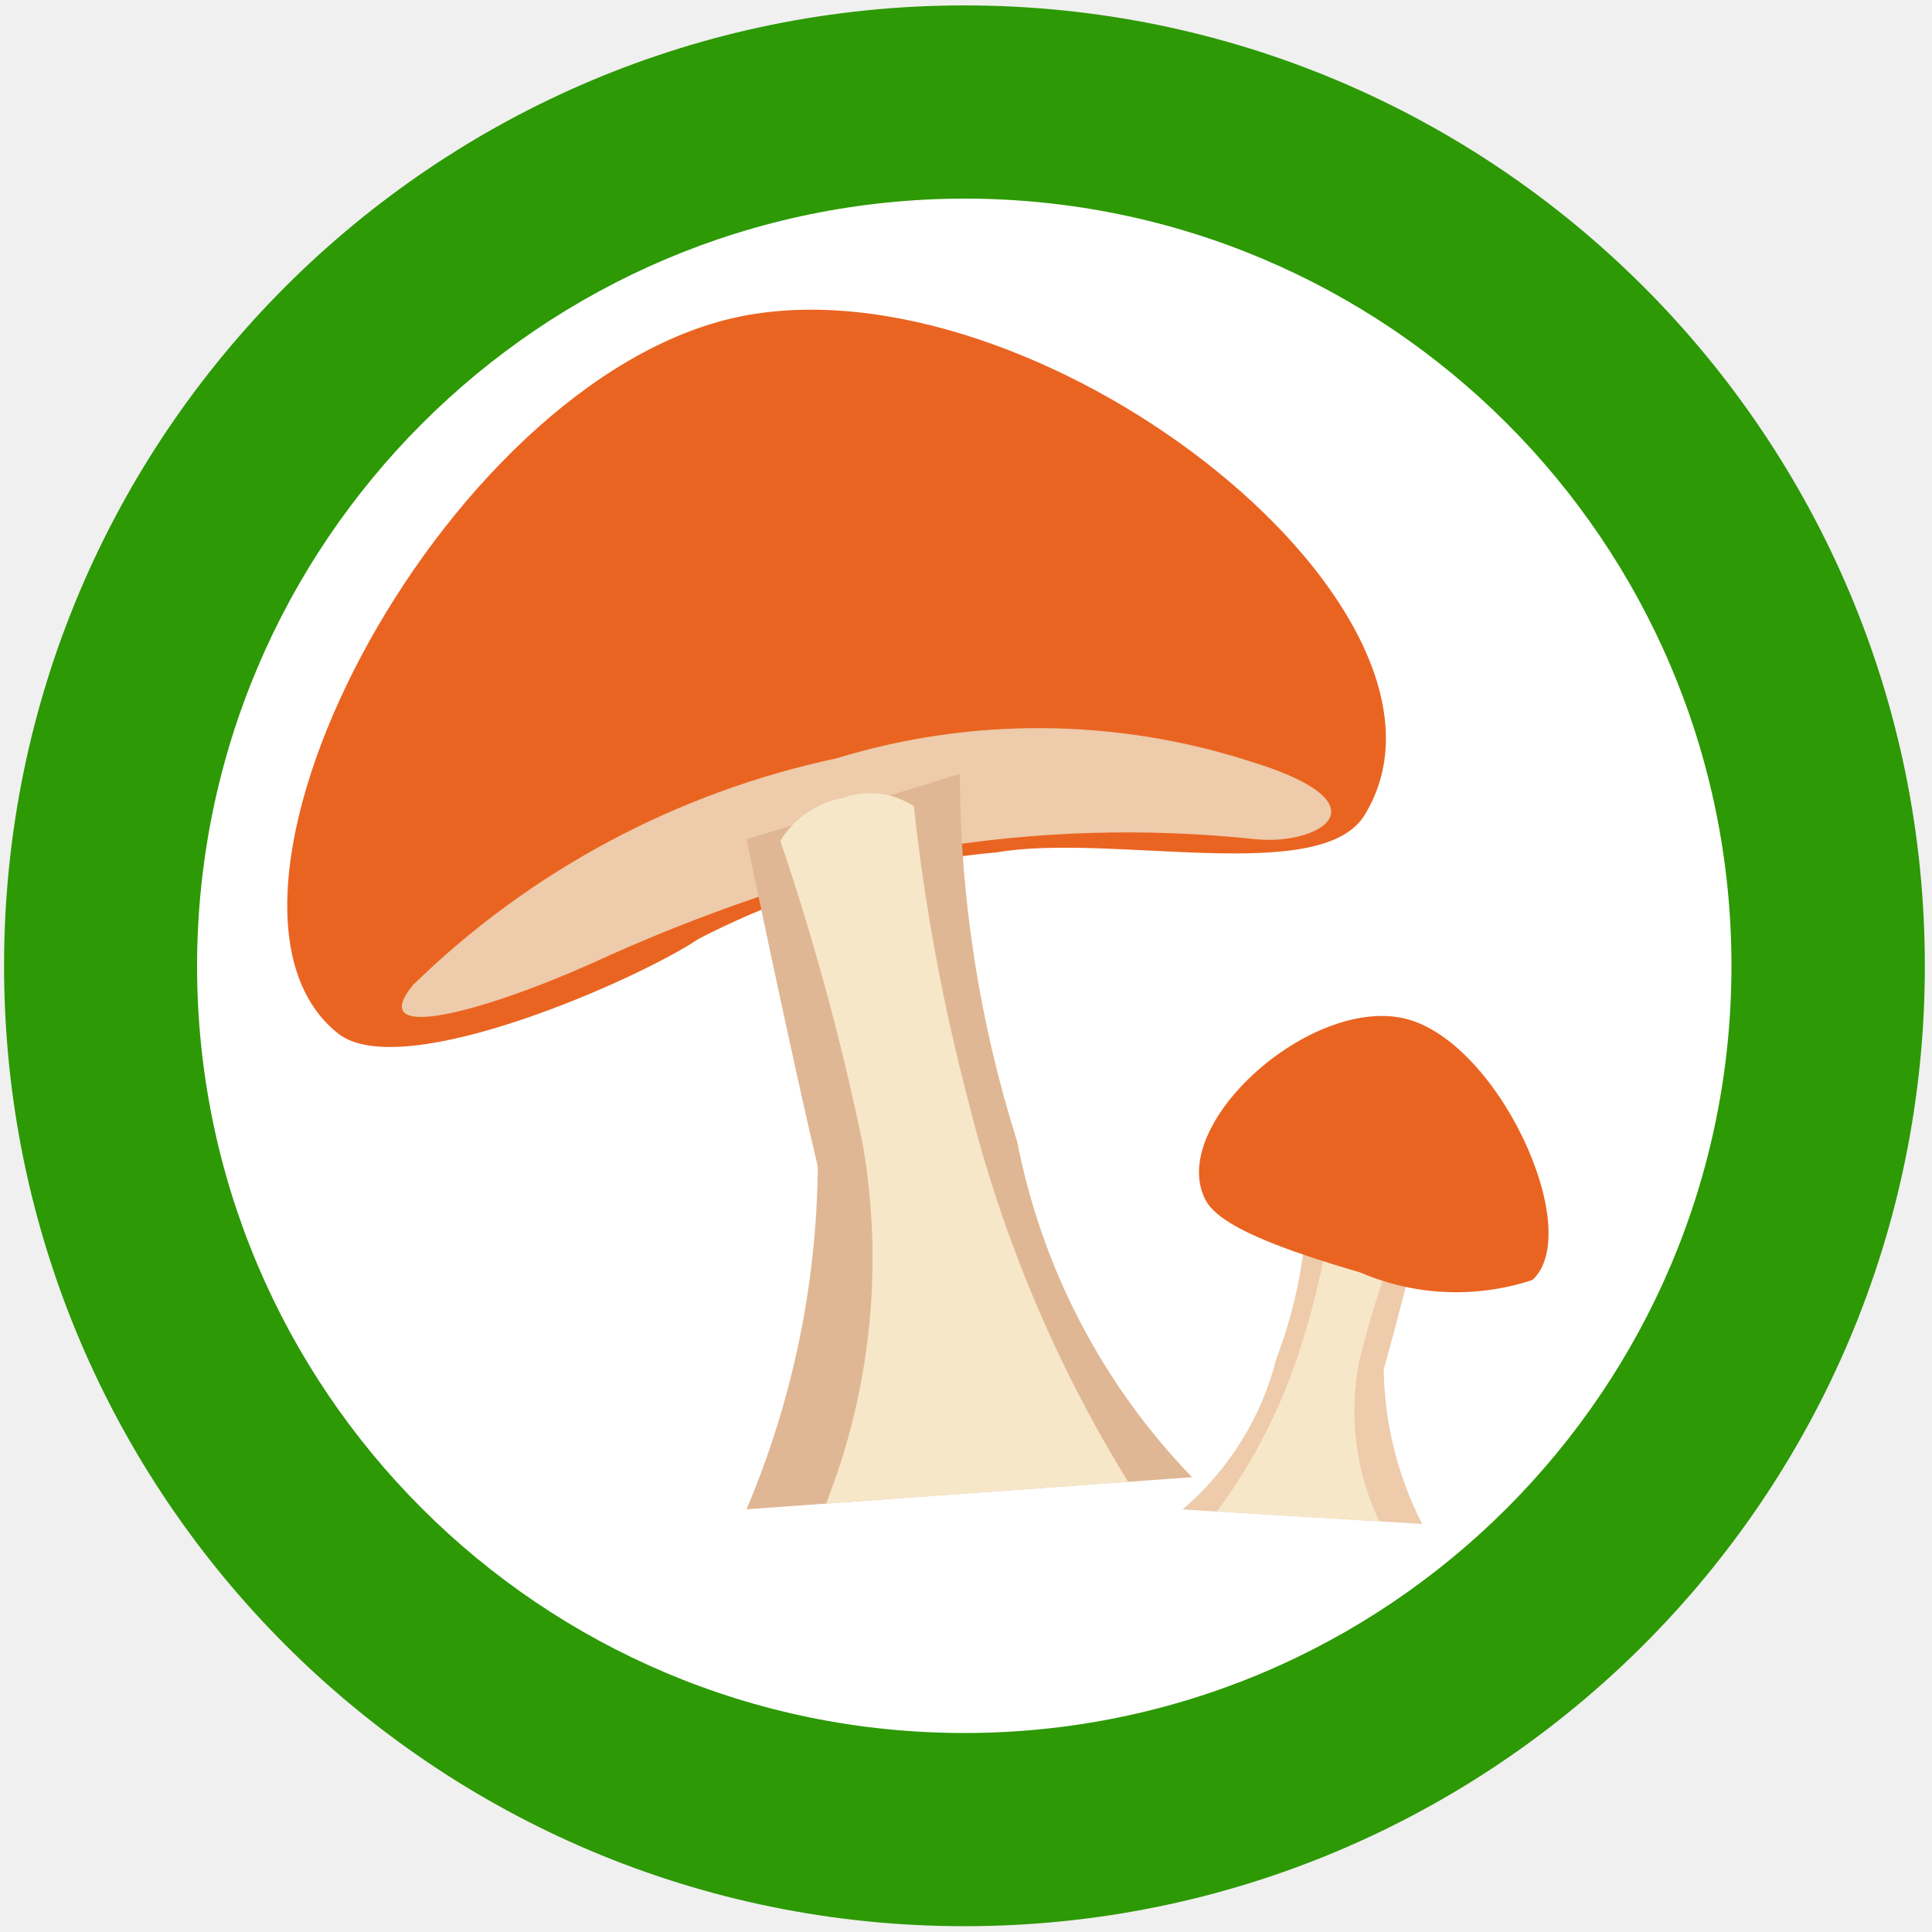
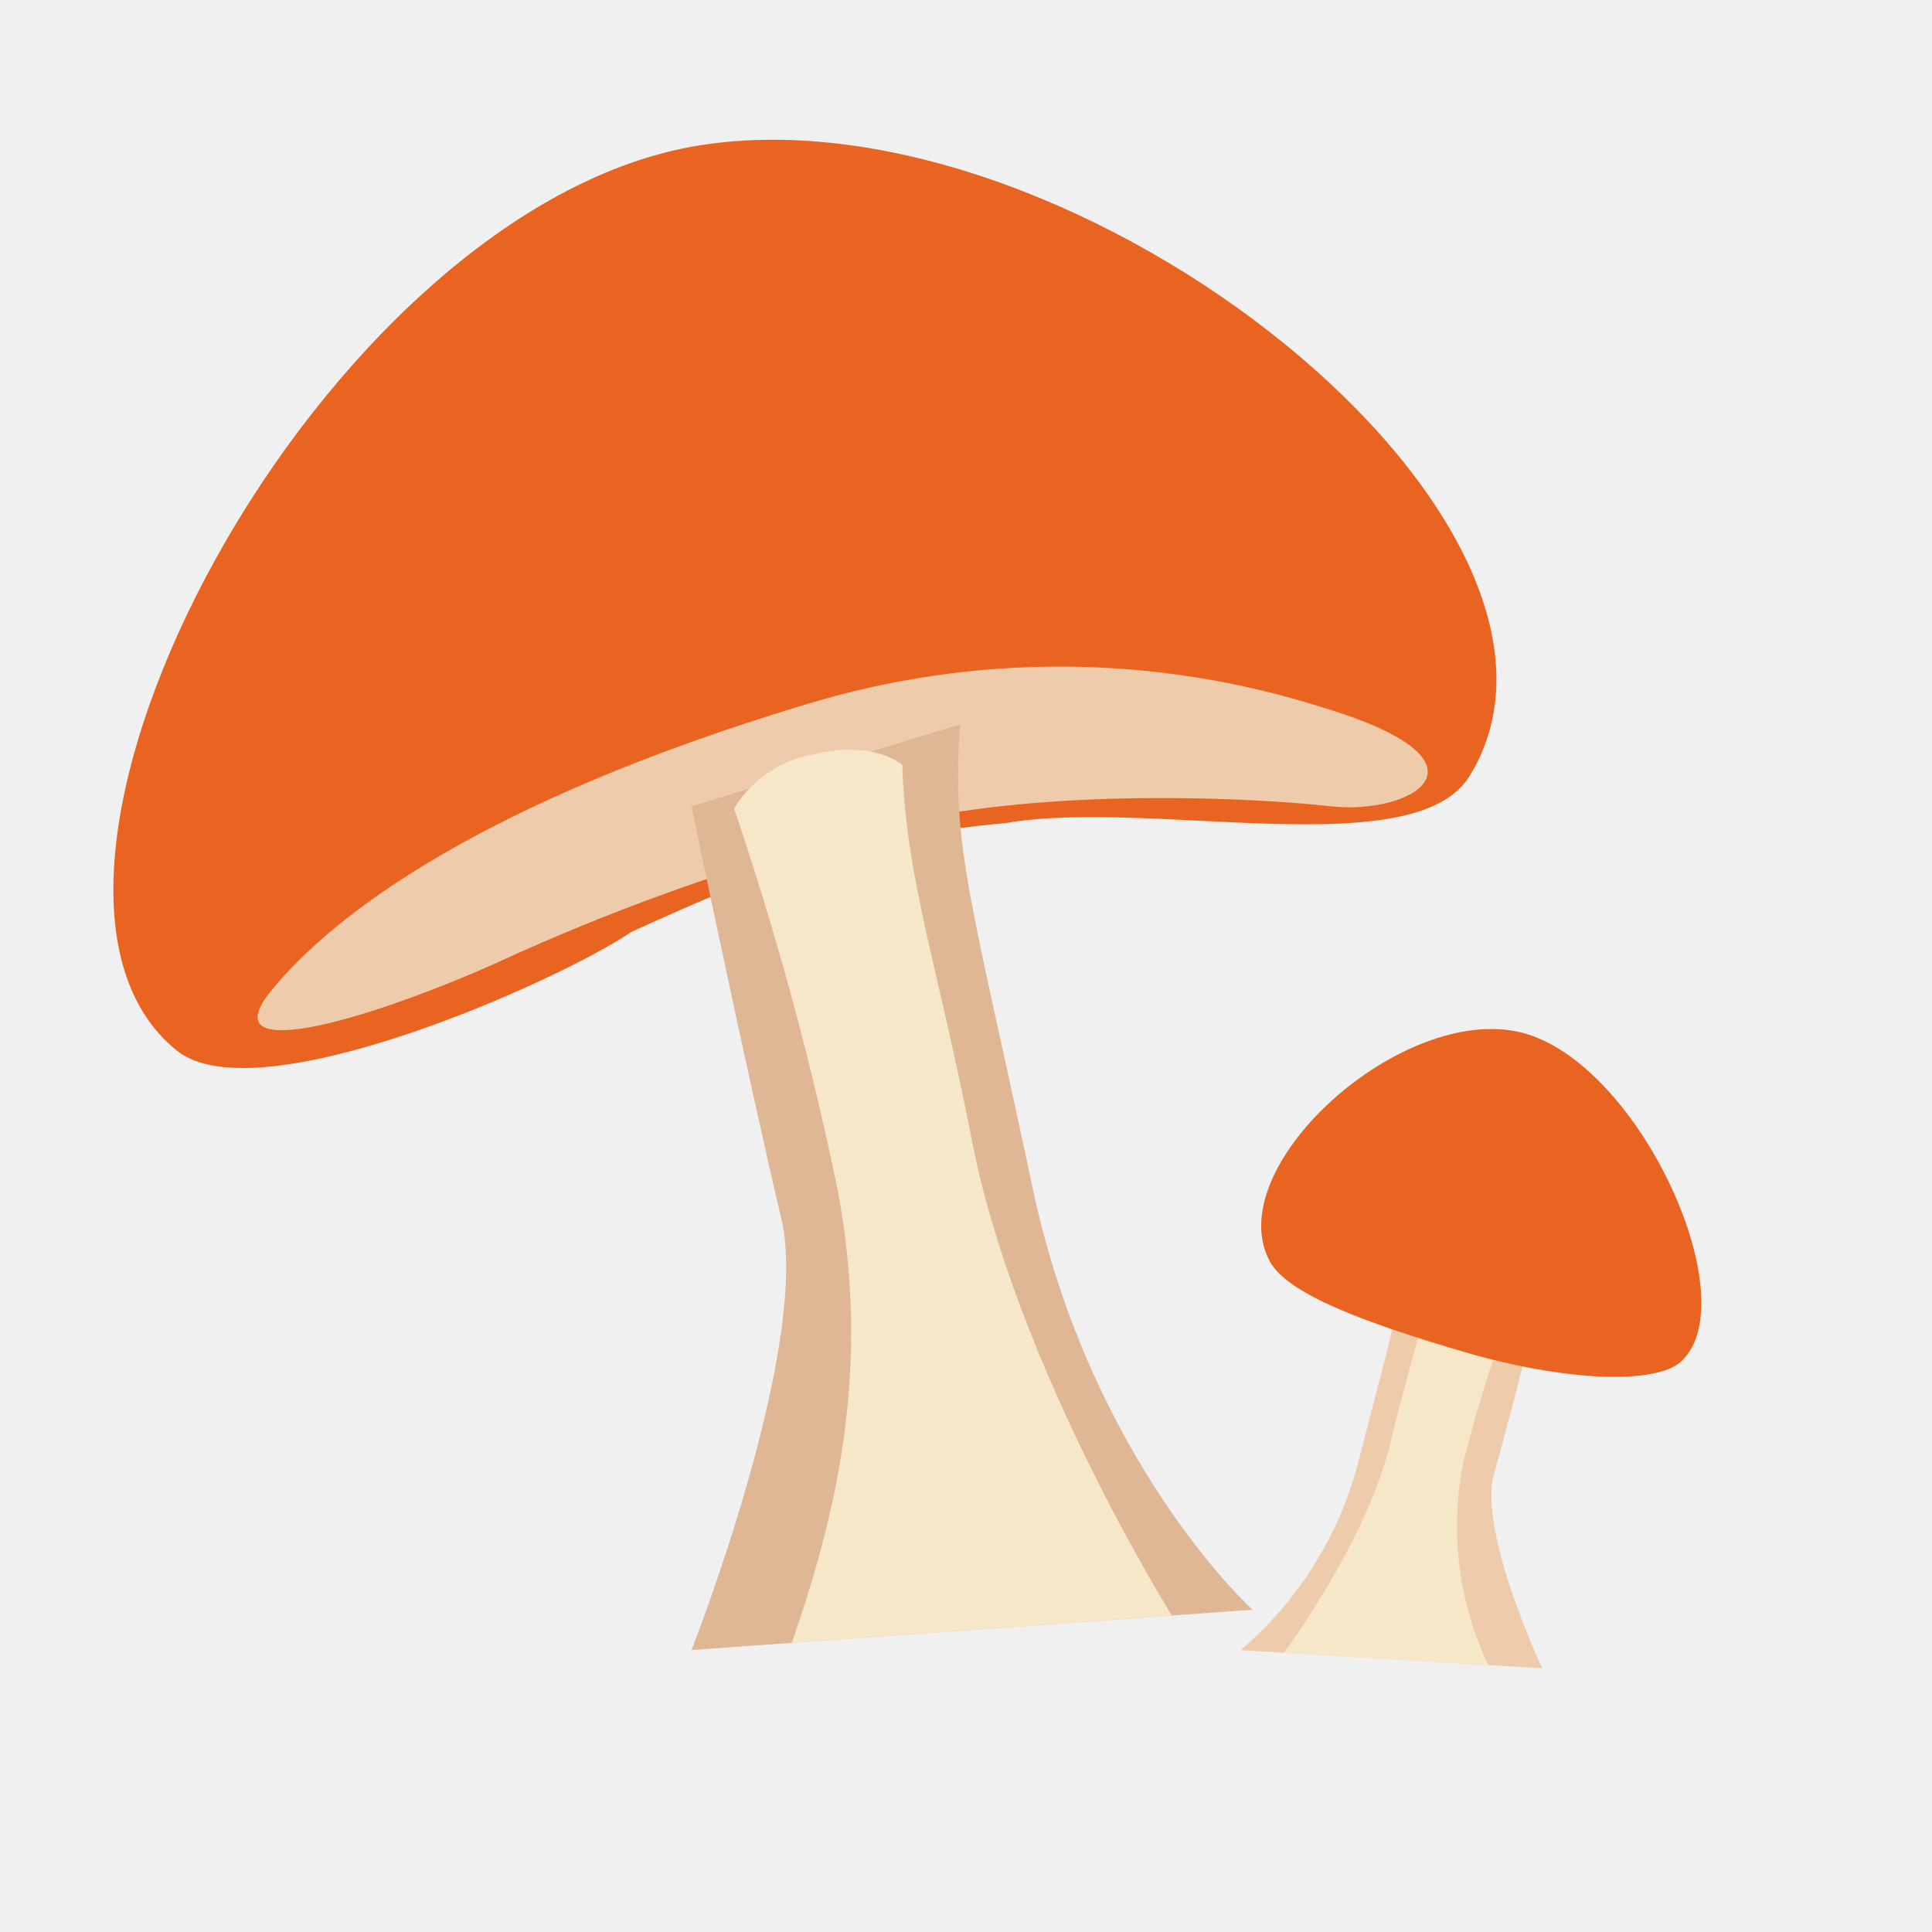
- <svg xmlns="http://www.w3.org/2000/svg" width="10" height="10" viewBox="0 0 10 10">
-   <g id="icon-border">
-     <path d="M4.991.028A4.971,4.971,0,1,0,9.963,5,4.971,4.971,0,0,0,4.991.028Z" fill="#2d9905" />
-     <path d="M4.991,1.028A3.971,3.971,0,1,1,1.02,5,3.976,3.976,0,0,1,4.991,1.028" fill="#fff" />
-   </g>
+ <svg xmlns="http://www.w3.org/2000/svg" width="100" height="100" viewBox="0 0 100 100">
  <g id="icons">
-     <path d="M5.158,4.412c.593-.102,1.679.175,1.905-.193.635-1.035-1.61-2.84-3.165-2.593S.875,4.648,1.748,5.348C2.081,5.615,3.321,5.06,3.615,4.86A4.153,4.153,0,0,1,5.158,4.412Z" fill="#ea6421" />
-     <path d="M4.33,3.925A4.471,4.471,0,0,0,2.138,5.098c-.252.307.364.138.917-.108A8.902,8.902,0,0,1,4.801,4.394a6.287,6.287,0,0,1,1.691-.051c.331.037.712-.18-.027-.404A3.573,3.573,0,0,0,4.33,3.925Z" fill="#edcbab" />
-     <path d="M4.968,4.006a6.365,6.365,0,0,0,.297,1.903A3.446,3.446,0,0,0,6.17,7.646l-2.306.166a4.656,4.656,0,0,0,.369-1.774c-.14-.588-.369-1.694-.369-1.694" fill="#e0b794" />
-     <path d="M4.039,4.352a13.122,13.122,0,0,1,.427,1.573,3.465,3.465,0,0,1-.19,1.857L5.839,7.67a6.921,6.921,0,0,1-.822-1.952A10.415,10.415,0,0,1,4.73,4.173.409.409,0,0,0,4.365,4.13.48.48,0,0,0,4.039,4.352Z" fill="#f7e7c9" />
-     <path d="M6.767,6.174a2.44,2.44,0,0,1-.16.857,1.514,1.514,0,0,1-.486.782l1.24.075a1.814,1.814,0,0,1-.199-.799c.075-.265.199-.763.199-.763" fill="#edcbab" />
-     <path d="M7.267,6.33a5.18,5.18,0,0,0-.23.708,1.326,1.326,0,0,0,.102.836l-.84-.051a2.89,2.89,0,0,0,.442-.879,4.01,4.01,0,0,0,.154-.696A.328.328,0,0,1,7.267,6.33Z" fill="#f7e7c9" />
-     <path d="M6.241,6.213c-.202-.378.512-1.036,1.007-.946S8.21,6.37,7.932,6.625A1.257,1.257,0,0,1,7.04,6.586C6.63,6.466,6.313,6.348,6.241,6.213Z" fill="#ea6421" />
+     <path d="M52.084,42.598c7.462-1.286,21.132,2.207,23.981-2.431,7.998-13.034-20.273-35.756-39.846-32.644S-1.837,45.572,9.159,54.384c4.193,3.36,19.802-3.622,23.507-6.141C39.778,44.984,44.294,43.312,52.084,42.598Z" fill="#ea6421" />
+     <path d="M41.662,36.474C24.817,41.551,17.24,47.371,14.066,51.239s4.582,1.732,11.541-1.358a112.018,112.018,0,0,1,21.988-7.503c7.468-1.527,17.126-1.109,21.29-.644s8.969-2.267-.34-5.091A44.987,44.987,0,0,0,41.662,36.474Z" fill="#edcbab" />
+     <path d="M49.7,37.492c-.491,6.316.609,9.165,3.74,23.957,3.02,14.269,11.389,21.87,11.389,21.87L35.792,85.406s6.21-15.762,4.648-22.338c-1.758-7.397-4.65-21.333-4.65-21.333" fill="#e0b794" />
+     <path d="M37.996,41.848a165.241,165.241,0,0,1,5.374,19.8c1.708,9.165-.031,16.598-2.387,23.384l19.675-1.414s-8.067-12.862-10.349-24.572c-1.771-9.088-3.432-13.608-3.606-19.457,0,0-1.457-1.309-4.602-.543A6.04,6.04,0,0,0,37.996,41.848Z" fill="#f7e7c9" />
+     <path d="M72.347,64.782c.264,2.843-.328,4.126-2.011,10.785a19.065,19.065,0,0,1-6.125,9.845l15.617.94s-3.34-7.096-2.499-10.056c.945-3.33,2.501-9.604,2.501-9.604" fill="#edcbab" />
+     <path d="M78.642,66.743a65.192,65.192,0,0,0-2.89,8.914,16.687,16.687,0,0,0,1.284,10.527L66.454,85.547s4.338-5.79,5.566-11.062c.953-4.091,1.846-6.126,1.939-8.759a4.138,4.138,0,0,1,4.683,1.017Z" fill="#f7e7c9" />
+     <path d="M65.721,65.281c-2.545-4.757,6.452-13.049,12.681-11.913s12.112,13.886,8.612,17.101c-1.335,1.226-6.082,1.018-11.236-.495S66.628,66.974,65.721,65.281Z" fill="#ea6421" />
  </g>
</svg>
